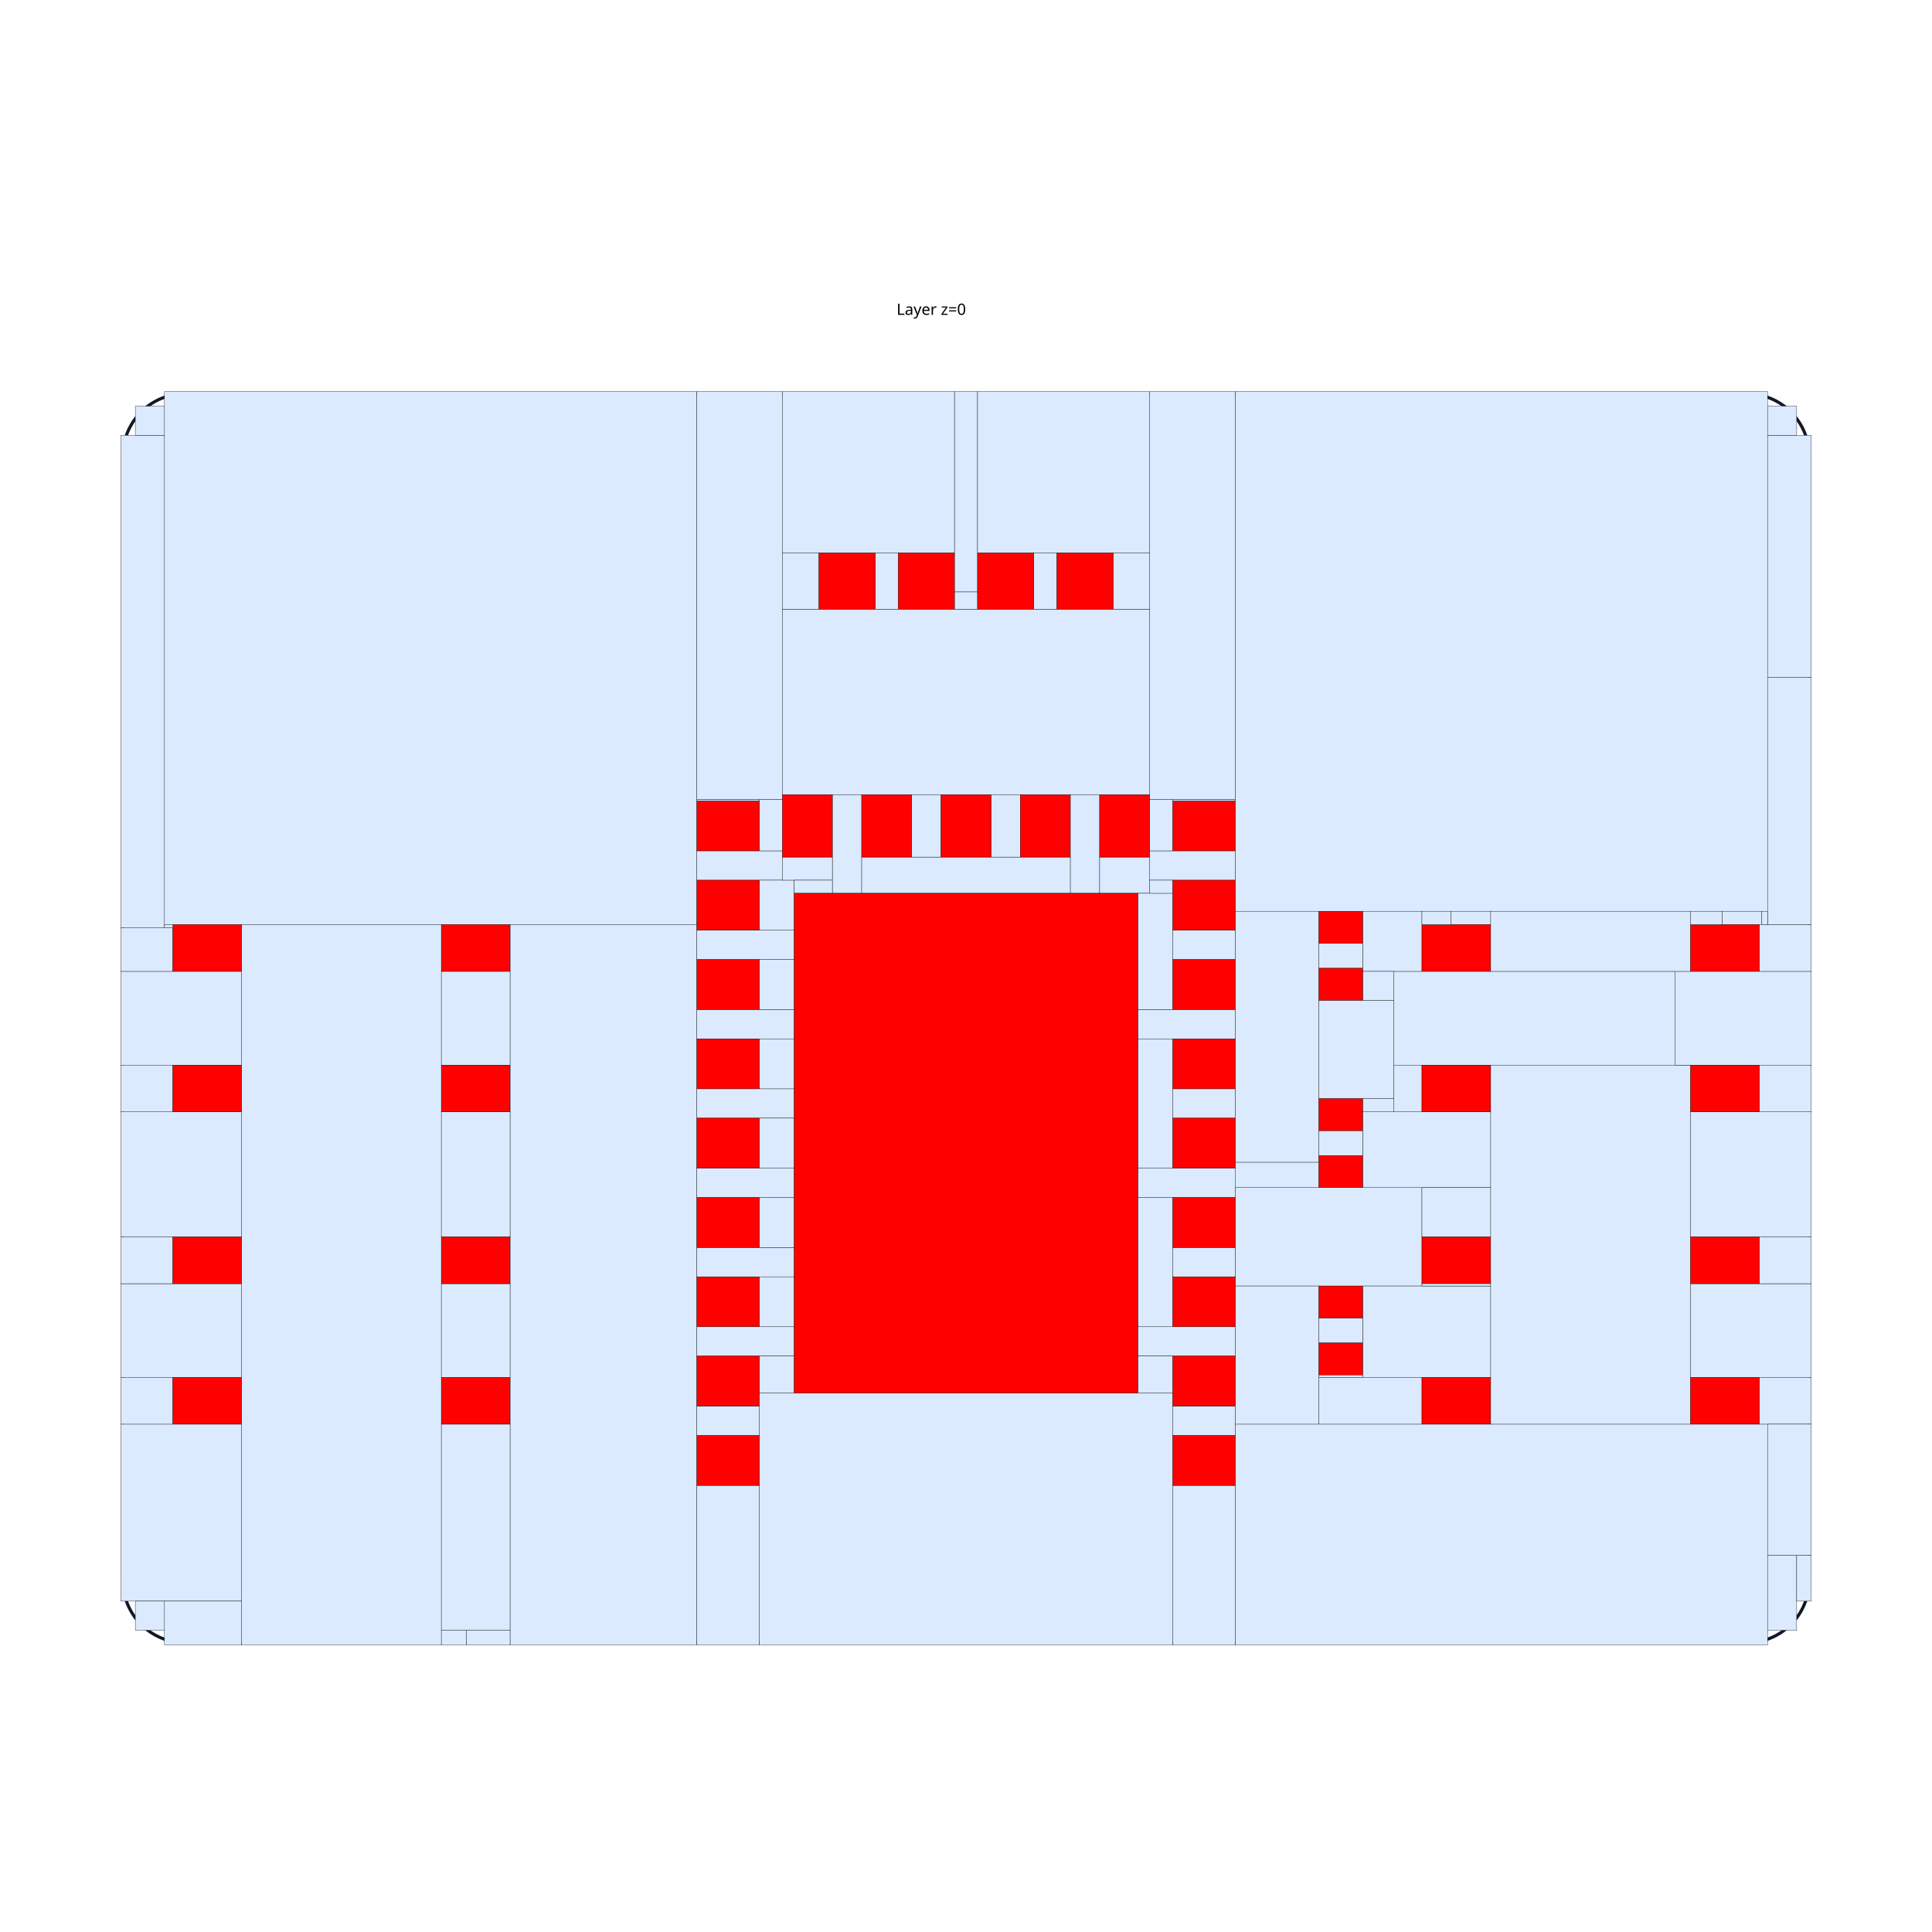
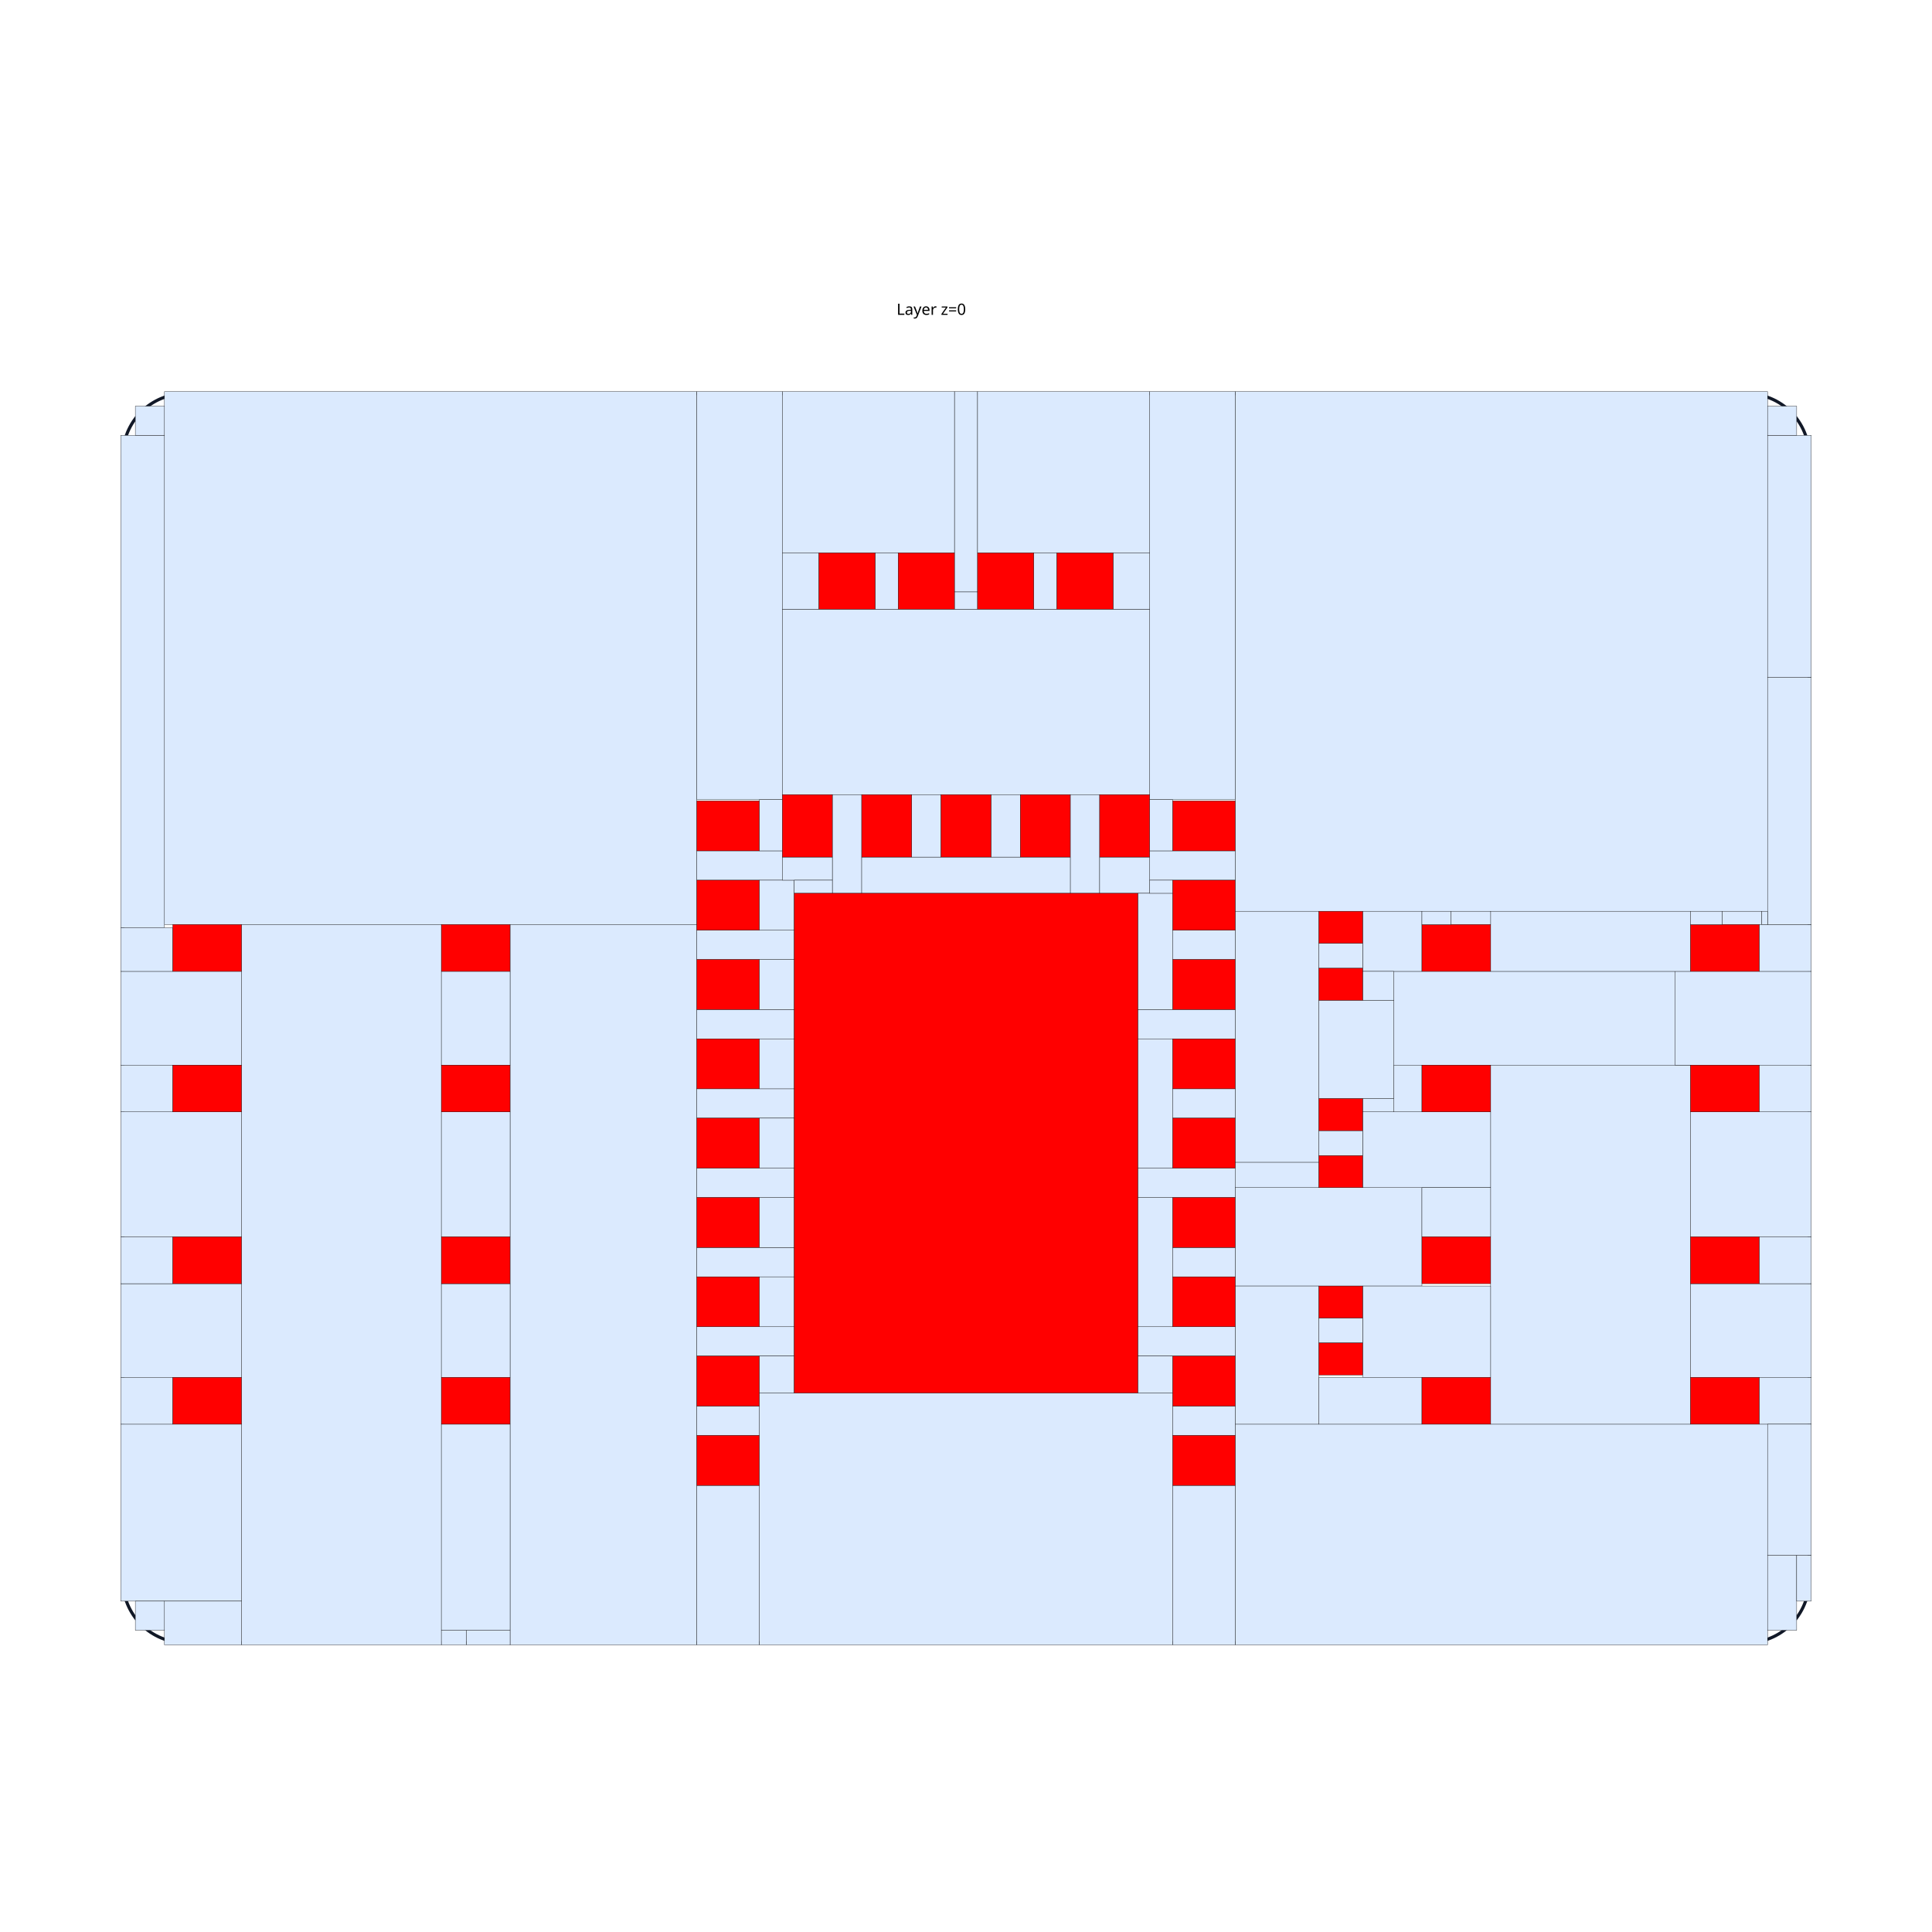
<svg xmlns="http://www.w3.org/2000/svg" width="640" height="640" viewBox="0 0 640 640">
  <rect width="100%" height="100%" fill="white" />
  <g>
    <polyline data-points="-25,-20 25,-20 25.098135348654836,-19.997590912410345 25.19603428065912,-19.990369453344393 25.293460948910724,-19.97835301992956 25.390180644032256,-19.96157056080646 25.485960359806526,-19.940062506389086 25.580569354508924,-19.91388067146442 25.67377970678444,-19.88308813036604 25.76536686473018,-19.847759065022572 25.855110186860564,-19.807978586246886 25.942793473651996,-19.76384252869671 26.028205488386444,-19.715457220000545 26.111140466039206,-19.66293922460509 26.191398608984866,-19.60641506296129 26.26878656832729,-19.546020906725474 26.343117909694037,-19.48190225070992 26.414213562373096,-19.414213562373096 26.48190225070992,-19.343117909694037 26.546020906725474,-19.26878656832729 26.60641506296129,-19.191398608984866 26.66293922460509,-19.111140466039203 26.715457220000545,-19.028205488386444 26.76384252869671,-18.942793473651996 26.807978586246886,-18.855110186860564 26.847759065022572,-18.76536686473018 26.88308813036604,-18.67377970678444 26.91388067146442,-18.580569354508924 26.940062506389086,-18.485960359806526 26.96157056080646,-18.390180644032256 26.97835301992956,-18.293460948910724 26.990369453344393,-18.19603428065912 26.997590912410345,-18.098135348654836 27,-18 27,18 26.997590912410345,18.098135348654836 26.990369453344393,18.19603428065912 26.97835301992956,18.293460948910724 26.96157056080646,18.390180644032256 26.940062506389086,18.485960359806526 26.91388067146442,18.580569354508924 26.88308813036604,18.67377970678444 26.847759065022572,18.76536686473018 26.807978586246886,18.855110186860564 26.76384252869671,18.942793473651996 26.715457220000545,19.028205488386444 26.66293922460509,19.111140466039203 26.60641506296129,19.191398608984866 26.546020906725474,19.26878656832729 26.48190225070992,19.343117909694037 26.414213562373096,19.414213562373096 26.343117909694037,19.48190225070992 26.26878656832729,19.546020906725474 26.191398608984866,19.60641506296129 26.111140466039206,19.66293922460509 26.028205488386444,19.715457220000545 25.942793473651996,19.76384252869671 25.855110186860564,19.807978586246886 25.76536686473018,19.847759065022572 25.67377970678444,19.88308813036604 25.580569354508924,19.91388067146442 25.485960359806526,19.940062506389086 25.390180644032256,19.96157056080646 25.293460948910724,19.97835301992956 25.19603428065912,19.990369453344393 25.098135348654836,19.997590912410345 25,20 -25,20 -25.098135348654836,19.997590912410345 -25.19603428065912,19.990369453344393 -25.293460948910724,19.97835301992956 -25.390180644032256,19.96157056080646 -25.485960359806526,19.940062506389086 -25.580569354508924,19.91388067146442 -25.67377970678444,19.88308813036604 -25.76536686473018,19.847759065022572 -25.855110186860564,19.807978586246886 -25.942793473651996,19.76384252869671 -26.028205488386444,19.715457220000545 -26.111140466039203,19.66293922460509 -26.191398608984866,19.60641506296129 -26.26878656832729,19.546020906725474 -26.343117909694037,19.48190225070992 -26.414213562373096,19.414213562373096 -26.48190225070992,19.343117909694037 -26.546020906725474,19.26878656832729 -26.60641506296129,19.191398608984866 -26.66293922460509,19.111140466039203 -26.715457220000545,19.028205488386444 -26.76384252869671,18.942793473651996 -26.807978586246886,18.855110186860564 -26.847759065022572,18.76536686473018 -26.88308813036604,18.67377970678444 -26.91388067146442,18.580569354508924 -26.940062506389086,18.48596035980653 -26.96157056080646,18.390180644032256 -26.97835301992956,18.293460948910724 -26.990369453344393,18.19603428065912 -26.997590912410345,18.098135348654836 -27,18 -27,-18 -26.997590912410345,-18.098135348654836 -26.990369453344393,-18.19603428065912 -26.97835301992956,-18.293460948910724 -26.96157056080646,-18.390180644032256 -26.940062506389086,-18.485960359806526 -26.91388067146442,-18.580569354508924 -26.88308813036604,-18.67377970678444 -26.847759065022572,-18.76536686473018 -26.807978586246886,-18.855110186860564 -26.76384252869671,-18.942793473651996 -26.715457220000545,-19.028205488386444 -26.66293922460509,-19.111140466039203 -26.60641506296129,-19.191398608984866 -26.546020906725474,-19.26878656832729 -26.48190225070992,-19.343117909694037 -26.414213562373096,-19.414213562373096 -26.343117909694037,-19.48190225070992 -26.268786568327293,-19.546020906725474 -26.191398608984866,-19.60641506296129 -26.111140466039203,-19.66293922460509 -26.028205488386444,-19.715457220000545 -25.942793473651996,-19.76384252869671 -25.855110186860564,-19.807978586246886 -25.76536686473018,-19.847759065022572 -25.67377970678444,-19.88308813036604 -25.580569354508924,-19.91388067146442 -25.48596035980653,-19.940062506389086 -25.390180644032256,-19.96157056080646 -25.293460948910724,-19.97835301992956 -25.19603428065912,-19.990369453344393 -25.098135348654836,-19.997590912410345 -25,-20 -25,-20" data-type="line" data-label="outline" points="61.379,544.195 578.621,544.195 579.636,544.17 580.649,544.096 581.656,543.971 582.657,543.798 583.648,543.575 584.627,543.304 585.591,542.986 586.538,542.62 587.467,542.209 588.374,541.752 589.257,541.252 590.115,540.709 590.945,540.124 591.746,539.499 592.515,538.836 593.25,538.135 593.951,537.4 594.614,536.631 595.239,535.831 595.824,535 596.367,534.142 596.867,533.259 597.324,532.352 597.735,531.423 598.101,530.476 598.419,529.512 598.69,528.533 598.913,527.542 599.086,526.541 599.211,525.534 599.285,524.521 599.31,523.506 599.31,151.092 599.285,150.077 599.211,149.064 599.086,148.056 598.913,147.056 598.69,146.065 598.419,145.086 598.101,144.122 597.735,143.174 597.324,142.246 596.867,141.339 596.367,140.455 595.824,139.597 595.239,138.767 594.614,137.967 593.951,137.198 593.25,136.462 592.515,135.762 591.746,135.099 590.945,134.474 590.115,133.889 589.257,133.346 588.374,132.845 587.467,132.389 586.538,131.977 585.591,131.612 584.627,131.293 583.648,131.022 582.657,130.8 581.656,130.626 580.649,130.502 579.636,130.427 578.621,130.402 61.379,130.402 60.364,130.427 59.351,130.502 58.344,130.626 57.343,130.8 56.352,131.022 55.373,131.293 54.409,131.612 53.462,131.977 52.533,132.389 51.626,132.845 50.743,133.346 49.885,133.889 49.055,134.474 48.254,135.099 47.485,135.762 46.75,136.462 46.049,137.198 45.386,137.967 44.761,138.767 44.176,139.597 43.633,140.455 43.133,141.339 42.676,142.246 42.265,143.174 41.899,144.122 41.581,145.086 41.31,146.065 41.087,147.056 40.914,148.056 40.789,149.064 40.715,150.077 40.69,151.092 40.69,523.506 40.715,524.521 40.789,525.534 40.914,526.541 41.087,527.542 41.31,528.533 41.581,529.512 41.899,530.476 42.265,531.423 42.676,532.352 43.133,533.259 43.633,534.142 44.176,535 44.761,535.831 45.386,536.631 46.049,537.4 46.75,538.135 47.485,538.836 48.254,539.499 49.055,540.124 49.885,540.709 50.743,541.252 51.626,541.752 52.533,542.209 53.462,542.62 54.409,542.986 55.373,543.304 56.352,543.575 57.343,543.798 58.344,543.971 59.351,544.096 60.364,544.17 61.379,544.195 61.379,544.195" fill="none" stroke="#111827" stroke-width="1.034" />
  </g>
  <g>
    <rect data-type="rect" data-label="node" data-x="-17.1433335" data-y="11.533361499999998" x="54.483" y="129.713" width="176.345" height="176.551" fill="#dbeafe" stroke="black" stroke-width="0.097" />
  </g>
  <g>
    <rect data-type="rect" data-label="node" data-x="17.143333499999997" data-y="11.7458335" x="409.172" y="129.713" width="176.345" height="172.155" fill="#dbeafe" stroke="black" stroke-width="0.097" />
  </g>
  <g>
    <rect data-type="rect" data-label="node" data-x="-20" data-y="-8.533304999999999" x="80" y="306.264" width="66.206" height="238.621" fill="#dbeafe" stroke="black" stroke-width="0.097" />
  </g>
  <g>
    <rect data-type="rect" data-label="node" data-x="0" data-y="-16.033333499999998" x="251.517" y="461.437" width="136.966" height="83.448" fill="#dbeafe" stroke="black" stroke-width="0.097" />
  </g>
  <g>
    <rect data-type="rect" data-label="node" data-x="-11.610018" data-y="-8.533304999999999" x="168.965" y="306.264" width="61.862" height="238.621" fill="#dbeafe" stroke="black" stroke-width="0.097" />
  </g>
  <g>
    <rect data-type="rect" data-label="node" data-x="18.200000499999998" data-y="-4.999999998478444e-7" x="461.722" y="321.781" width="93.107" height="31.036" fill="#dbeafe" stroke="black" stroke-width="0.097" />
  </g>
  <g>
    <rect data-type="rect" data-label="node" data-x="17.143333499999997" data-y="-16.5333625" x="409.172" y="471.782" width="176.345" height="73.103" fill="#dbeafe" stroke="black" stroke-width="0.097" />
  </g>
  <g>
    <rect data-type="rect" data-label="node" data-x="11.610018" data-y="-6.999999999999999" x="409.172" y="393.419" width="61.862" height="32.586" fill="#dbeafe" stroke="black" stroke-width="0.097" />
  </g>
  <g>
    <rect data-type="rect" data-label="node" data-x="-7.249999999999999" data-y="13.5333335" x="230.828" y="129.713" width="28.345" height="135.172" fill="#dbeafe" stroke="black" stroke-width="0.097" />
  </g>
  <g>
    <rect data-type="rect" data-label="node" data-x="7.25" data-y="13.5333335" x="380.828" y="129.713" width="28.345" height="135.172" fill="#dbeafe" stroke="black" stroke-width="0.097" />
  </g>
  <g>
    <rect data-type="rect" data-label="node" data-x="0" data-y="10.129999999999999" x="259.172" y="201.782" width="121.655" height="61.448" fill="#dbeafe" stroke="black" stroke-width="0.097" />
  </g>
  <g>
    <rect data-type="rect" data-label="node" data-x="20" data-y="-7.2500595" x="493.793" y="352.817" width="66.206" height="118.965" fill="#dbeafe" stroke="black" stroke-width="0.097" />
  </g>
  <g>
    <rect data-type="rect" data-label="node" data-x="-25.133317499999997" data-y="-15.8333625" x="40" y="471.782" width="40" height="58.62" fill="#dbeafe" stroke="black" stroke-width="0.097" />
  </g>
  <g>
    <rect data-type="rect" data-label="node" data-x="-25.133317499999997" data-y="-4.999999998478444e-7" x="40" y="321.781" width="40" height="31.036" fill="#dbeafe" stroke="black" stroke-width="0.097" />
  </g>
  <g>
    <rect data-type="rect" data-label="node" data-x="14.750015999999999" data-y="-10.037530499999999" x="451.379" y="426.006" width="42.414" height="30.259" fill="#dbeafe" stroke="black" stroke-width="0.097" />
  </g>
  <g>
    <rect data-type="rect" data-label="node" data-x="-25.133317499999997" data-y="-10.000000499999999" x="40" y="425.229" width="40" height="31.036" fill="#dbeafe" stroke="black" stroke-width="0.097" />
  </g>
  <g>
    <rect data-type="rect" data-label="node" data-x="9.959999999999999" data-y="-0.5950000000000006" x="409.172" y="301.868" width="27.724" height="83.172" fill="#dbeafe" stroke="black" stroke-width="0.097" />
  </g>
  <g>
    <rect data-type="rect" data-label="node" data-x="9.959999999999999" data-y="-10.787529" x="409.172" y="426.006" width="27.724" height="45.776" fill="#dbeafe" stroke="black" stroke-width="0.097" />
  </g>
  <g>
    <rect data-type="rect" data-label="node" data-x="14.750015999999999" data-y="-4.212529" x="451.379" y="368.334" width="42.414" height="25.086" fill="#dbeafe" stroke="black" stroke-width="0.097" />
  </g>
  <g>
    <rect data-type="rect" data-label="node" data-x="-25.133317499999997" data-y="-5.0000005000000005" x="40" y="368.334" width="40" height="41.378" fill="#dbeafe" stroke="black" stroke-width="0.097" />
  </g>
  <g>
    <rect data-type="rect" data-label="node" data-x="-7.619999999999999" data-y="-17.513333499999998" x="230.828" y="492.057" width="20.69" height="52.828" fill="#dbeafe" stroke="black" stroke-width="0.097" />
  </g>
  <g>
    <rect data-type="rect" data-label="node" data-x="7.620000000000001" data-y="-17.513333499999998" x="388.483" y="492.057" width="20.69" height="52.828" fill="#dbeafe" stroke="black" stroke-width="0.097" />
  </g>
  <g>
    <rect data-type="rect" data-label="node" data-x="0" data-y="16.8583335" x="316.172" y="129.713" width="7.655" height="66.379" fill="#dbeafe" stroke="black" stroke-width="0.097" />
  </g>
  <g>
    <rect data-type="rect" data-label="node" data-x="-3.8100000000000005" data-y="5.58" x="275.724" y="263.23" width="9.724" height="32.69" fill="#dbeafe" stroke="black" stroke-width="0.097" />
  </g>
  <g>
    <rect data-type="rect" data-label="node" data-x="3.8099999999999996" data-y="5.58" x="354.552" y="263.23" width="9.724" height="32.69" fill="#dbeafe" stroke="black" stroke-width="0.097" />
  </g>
  <g>
    <rect data-type="rect" data-label="node" data-x="-3.125" data-y="17.4833335" x="259.172" y="129.713" width="57" height="53.448" fill="#dbeafe" stroke="black" stroke-width="0.097" />
  </g>
  <g>
    <rect data-type="rect" data-label="node" data-x="3.125" data-y="17.4833335" x="323.828" y="129.713" width="57" height="53.448" fill="#dbeafe" stroke="black" stroke-width="0.097" />
  </g>
  <g>
    <rect data-type="rect" data-label="node" data-x="24.883424499999997" data-y="-4.999999998478444e-7" x="554.829" y="321.781" width="45.171" height="31.036" fill="#dbeafe" stroke="black" stroke-width="0.097" />
  </g>
  <g>
    <rect data-type="rect" data-label="node" data-x="25.133317499999997" data-y="-5.0000005000000005" x="560" y="368.334" width="40" height="41.378" fill="#dbeafe" stroke="black" stroke-width="0.097" />
  </g>
  <g>
    <rect data-type="rect" data-label="node" data-x="-15.700033999999999" data-y="-16.300052" x="146.207" y="471.782" width="22.759" height="68.276" fill="#dbeafe" stroke="black" stroke-width="0.097" />
  </g>
  <g>
    <rect data-type="rect" data-label="node" data-x="-15.700033999999999" data-y="-5.0000005000000005" x="146.207" y="368.334" width="22.759" height="41.378" fill="#dbeafe" stroke="black" stroke-width="0.097" />
  </g>
  <g>
    <rect data-type="rect" data-label="node" data-x="-15.700033999999999" data-y="-4.999999998478444e-7" x="146.207" y="321.781" width="22.759" height="31.036" fill="#dbeafe" stroke="black" stroke-width="0.097" />
  </g>
  <g>
    <rect data-type="rect" data-label="node" data-x="-15.700033999999999" data-y="-10.000000499999999" x="146.207" y="425.229" width="22.759" height="31.036" fill="#dbeafe" stroke="black" stroke-width="0.097" />
  </g>
  <g>
    <rect data-type="rect" data-label="node" data-x="25.133317499999997" data-y="-10.000000499999999" x="560" y="425.229" width="40" height="31.036" fill="#dbeafe" stroke="black" stroke-width="0.097" />
  </g>
  <g>
    <rect data-type="rect" data-label="node" data-x="12.499909499999998" data-y="-0.9999999999999998" x="436.897" y="331.351" width="24.826" height="32.586" fill="#dbeafe" stroke="black" stroke-width="0.097" />
  </g>
  <g>
    <rect data-type="rect" data-label="node" data-x="12.950018" data-y="-12.250059499999999" x="436.897" y="456.265" width="34.138" height="15.517" fill="#dbeafe" stroke="black" stroke-width="0.097" />
  </g>
  <g>
    <rect data-type="rect" data-label="node" data-x="-26.2333155" data-y="-12.250059499999999" x="40" y="456.265" width="17.242" height="15.517" fill="#dbeafe" stroke="black" stroke-width="0.097" />
  </g>
  <g>
    <rect data-type="rect" data-label="node" data-x="-26.366667" data-y="10.7833335" x="40" y="144.195" width="14.483" height="163.103" fill="#dbeafe" stroke="black" stroke-width="0.097" />
  </g>
  <g>
    <rect data-type="rect" data-label="node" data-x="-24.4333175" data-y="-19.366667" x="54.483" y="530.402" width="25.518" height="14.483" fill="#dbeafe" stroke="black" stroke-width="0.097" />
  </g>
  <g>
    <rect data-type="rect" data-label="node" data-x="-5.295" data-y="14" x="259.172" y="183.161" width="12.103" height="18.621" fill="#dbeafe" stroke="black" stroke-width="0.097" />
  </g>
  <g>
    <rect data-type="rect" data-label="node" data-x="5.295" data-y="14" x="368.724" y="183.161" width="12.103" height="18.621" fill="#dbeafe" stroke="black" stroke-width="0.097" />
  </g>
  <g>
    <rect data-type="rect" data-label="node" data-x="-7.06" data-y="-5.27" x="230.828" y="386.954" width="32.276" height="9.724" fill="#dbeafe" stroke="black" stroke-width="0.097" />
  </g>
  <g>
    <rect data-type="rect" data-label="node" data-x="7.06" data-y="-5.27" x="376.897" y="386.954" width="32.276" height="9.724" fill="#dbeafe" stroke="black" stroke-width="0.097" />
  </g>
  <g>
    <rect data-type="rect" data-label="node" data-x="-26.1333335" data-y="-19.1333335" x="44.828" y="530.402" width="9.655" height="9.655" fill="#dbeafe" stroke="black" stroke-width="0.097" />
  </g>
  <g>
    <rect data-type="rect" data-label="node" data-x="-7.06" data-y="-10.350000000000001" x="230.828" y="439.506" width="32.276" height="9.724" fill="#dbeafe" stroke="black" stroke-width="0.097" />
  </g>
  <g>
    <rect data-type="rect" data-label="node" data-x="7.06" data-y="-10.350000000000001" x="376.897" y="439.506" width="32.276" height="9.724" fill="#dbeafe" stroke="black" stroke-width="0.097" />
  </g>
  <g>
    <rect data-type="rect" data-label="node" data-x="-7.06" data-y="-0.18999999999999995" x="230.828" y="334.402" width="32.276" height="9.724" fill="#dbeafe" stroke="black" stroke-width="0.097" />
  </g>
  <g>
    <rect data-type="rect" data-label="node" data-x="7.06" data-y="-0.18999999999999995" x="376.897" y="334.402" width="32.276" height="9.724" fill="#dbeafe" stroke="black" stroke-width="0.097" />
  </g>
  <g>
    <rect data-type="rect" data-label="node" data-x="20" data-y="2.46253" x="493.793" y="301.868" width="66.206" height="19.913" fill="#dbeafe" stroke="black" stroke-width="0.097" />
  </g>
  <g>
    <rect data-type="rect" data-label="node" data-x="-26.2333155" data-y="2.20003" x="40" y="307.299" width="17.242" height="14.482" fill="#dbeafe" stroke="black" stroke-width="0.097" />
  </g>
  <g>
    <rect data-type="rect" data-label="node" data-x="13.650018" data-y="2.46253" x="451.379" y="301.868" width="19.656" height="19.913" fill="#dbeafe" stroke="black" stroke-width="0.097" />
  </g>
  <g>
    <rect data-type="rect" data-label="node" data-x="-26.2333155" data-y="-2.2500595" x="40" y="352.817" width="17.242" height="15.517" fill="#dbeafe" stroke="black" stroke-width="0.097" />
  </g>
  <g>
    <rect data-type="rect" data-label="node" data-x="14.1499275" data-y="-2.2500595" x="461.722" y="352.817" width="9.313" height="15.517" fill="#dbeafe" stroke="black" stroke-width="0.097" />
  </g>
  <g>
    <rect data-type="rect" data-label="node" data-x="9.959999999999999" data-y="-5.02" x="409.172" y="385.04" width="27.724" height="8.379" fill="#dbeafe" stroke="black" stroke-width="0.097" />
  </g>
  <g>
    <rect data-type="rect" data-label="node" data-x="12" data-y="2" x="436.897" y="312.471" width="14.483" height="8.276" fill="#dbeafe" stroke="black" stroke-width="0.097" />
  </g>
  <g>
    <rect data-type="rect" data-label="node" data-x="-7.249999999999999" data-y="4.89" x="230.828" y="281.851" width="28.345" height="9.724" fill="#dbeafe" stroke="black" stroke-width="0.097" />
  </g>
  <g>
    <rect data-type="rect" data-label="node" data-x="7.25" data-y="4.89" x="380.828" y="281.851" width="28.345" height="9.724" fill="#dbeafe" stroke="black" stroke-width="0.097" />
  </g>
  <g>
    <rect data-type="rect" data-label="node" data-x="-26.2333155" data-y="-7.7499415" x="40" y="409.712" width="17.242" height="15.517" fill="#dbeafe" stroke="black" stroke-width="0.097" />
  </g>
  <g>
    <rect data-type="rect" data-label="node" data-x="-26.1333335" data-y="19.1333335" x="44.828" y="134.54" width="9.655" height="9.655" fill="#dbeafe" stroke="black" stroke-width="0.097" />
  </g>
  <g>
    <rect data-type="rect" data-label="node" data-x="-15.299966999999999" data-y="-19.8333565" x="154.484" y="540.058" width="14.481" height="4.827" fill="#dbeafe" stroke="black" stroke-width="0.097" />
  </g>
  <g>
    <rect data-type="rect" data-label="node" data-x="-7.619999999999999" data-y="-12.89" x="230.828" y="465.782" width="20.69" height="9.724" fill="#dbeafe" stroke="black" stroke-width="0.097" />
  </g>
  <g>
    <rect data-type="rect" data-label="node" data-x="-7.06" data-y="-7.81" x="230.828" y="413.23" width="32.276" height="9.724" fill="#dbeafe" stroke="black" stroke-width="0.097" />
  </g>
  <g>
    <rect data-type="rect" data-label="node" data-x="-7.06" data-y="-2.7299999999999995" x="230.828" y="360.678" width="32.276" height="9.724" fill="#dbeafe" stroke="black" stroke-width="0.097" />
  </g>
  <g>
    <rect data-type="rect" data-label="node" data-x="-7.06" data-y="2.3499999999999996" x="230.828" y="308.126" width="32.276" height="9.724" fill="#dbeafe" stroke="black" stroke-width="0.097" />
  </g>
  <g>
    <rect data-type="rect" data-label="node" data-x="-6.0600000000000005" data-y="-11.41" x="251.517" y="449.23" width="11.586" height="12.207" fill="#dbeafe" stroke="black" stroke-width="0.097" />
  </g>
  <g>
    <rect data-type="rect" data-label="node" data-x="-6.0600000000000005" data-y="-9.079999999999998" x="251.517" y="422.954" width="11.586" height="16.552" fill="#dbeafe" stroke="black" stroke-width="0.097" />
  </g>
  <g>
    <rect data-type="rect" data-label="node" data-x="-6.0600000000000005" data-y="-6.54" x="251.517" y="396.678" width="11.586" height="16.552" fill="#dbeafe" stroke="black" stroke-width="0.097" />
  </g>
  <g>
    <rect data-type="rect" data-label="node" data-x="-6.0600000000000005" data-y="-4" x="251.517" y="370.402" width="11.586" height="16.552" fill="#dbeafe" stroke="black" stroke-width="0.097" />
  </g>
  <g>
    <rect data-type="rect" data-label="node" data-x="-6.0600000000000005" data-y="-1.46" x="251.517" y="344.126" width="11.586" height="16.552" fill="#dbeafe" stroke="black" stroke-width="0.097" />
  </g>
  <g>
    <rect data-type="rect" data-label="node" data-x="-6.0600000000000005" data-y="1.0799999999999998" x="251.517" y="317.851" width="11.586" height="16.552" fill="#dbeafe" stroke="black" stroke-width="0.097" />
  </g>
  <g>
    <rect data-type="rect" data-label="node" data-x="-6.0600000000000005" data-y="3.62" x="251.517" y="291.575" width="11.586" height="16.552" fill="#dbeafe" stroke="black" stroke-width="0.097" />
  </g>
  <g>
    <rect data-type="rect" data-label="node" data-x="-6.25" data-y="6.18" x="251.517" y="264.885" width="7.655" height="16.966" fill="#dbeafe" stroke="black" stroke-width="0.097" />
  </g>
  <g>
    <rect data-type="rect" data-label="node" data-x="-5.08" data-y="4.79" x="259.172" y="283.919" width="16.552" height="7.655" fill="#dbeafe" stroke="black" stroke-width="0.097" />
  </g>
  <g>
    <rect data-type="rect" data-label="node" data-x="-4.890000000000001" data-y="4.21" x="263.103" y="291.575" width="12.621" height="4.345" fill="#dbeafe" stroke="black" stroke-width="0.097" />
  </g>
  <g>
    <rect data-type="rect" data-label="node" data-x="0" data-y="4.58" x="285.448" y="283.919" width="69.103" height="12" fill="#dbeafe" stroke="black" stroke-width="0.097" />
  </g>
  <g>
    <rect data-type="rect" data-label="node" data-x="-2.54" data-y="14" x="289.897" y="183.161" width="7.655" height="18.621" fill="#dbeafe" stroke="black" stroke-width="0.097" />
  </g>
  <g>
    <rect data-type="rect" data-label="node" data-x="-1.27" data-y="6.16" x="302" y="263.23" width="9.724" height="20.69" fill="#dbeafe" stroke="black" stroke-width="0.097" />
  </g>
  <g>
    <rect data-type="rect" data-label="node" data-x="0" data-y="13.375" x="316.172" y="196.092" width="7.655" height="5.69" fill="#dbeafe" stroke="black" stroke-width="0.097" />
  </g>
  <g>
    <rect data-type="rect" data-label="node" data-x="1.2699999999999998" data-y="6.16" x="328.276" y="263.23" width="9.724" height="20.69" fill="#dbeafe" stroke="black" stroke-width="0.097" />
  </g>
  <g>
    <rect data-type="rect" data-label="node" data-x="2.54" data-y="14" x="342.448" y="183.161" width="7.655" height="18.621" fill="#dbeafe" stroke="black" stroke-width="0.097" />
  </g>
  <g>
    <rect data-type="rect" data-label="node" data-x="5.08" data-y="4.58" x="364.276" y="283.919" width="16.552" height="12" fill="#dbeafe" stroke="black" stroke-width="0.097" />
  </g>
  <g>
    <rect data-type="rect" data-label="node" data-x="6.0600000000000005" data-y="-2.73" x="376.897" y="344.126" width="11.586" height="42.828" fill="#dbeafe" stroke="black" stroke-width="0.097" />
  </g>
  <g>
    <rect data-type="rect" data-label="node" data-x="6.25" data-y="6.18" x="380.828" y="264.885" width="7.655" height="16.966" fill="#dbeafe" stroke="black" stroke-width="0.097" />
  </g>
  <g>
    <rect data-type="rect" data-label="node" data-x="6.0600000000000005" data-y="-11.41" x="376.897" y="449.23" width="11.586" height="12.207" fill="#dbeafe" stroke="black" stroke-width="0.097" />
  </g>
  <g>
    <rect data-type="rect" data-label="node" data-x="6.0600000000000005" data-y="-7.809999999999999" x="376.897" y="396.678" width="11.586" height="42.828" fill="#dbeafe" stroke="black" stroke-width="0.097" />
  </g>
  <g>
    <rect data-type="rect" data-label="node" data-x="6.0600000000000005" data-y="2.1399999999999997" x="376.897" y="295.919" width="11.586" height="38.483" fill="#dbeafe" stroke="black" stroke-width="0.097" />
  </g>
  <g>
    <rect data-type="rect" data-label="node" data-x="6.25" data-y="4.21" x="380.828" y="291.575" width="7.655" height="4.345" fill="#dbeafe" stroke="black" stroke-width="0.097" />
  </g>
  <g>
    <rect data-type="rect" data-label="node" data-x="7.620000000000001" data-y="-12.89" x="388.483" y="465.782" width="20.69" height="9.724" fill="#dbeafe" stroke="black" stroke-width="0.097" />
  </g>
  <g>
    <rect data-type="rect" data-label="node" data-x="7.620000000000001" data-y="-7.81" x="388.483" y="413.23" width="20.69" height="9.724" fill="#dbeafe" stroke="black" stroke-width="0.097" />
  </g>
  <g>
    <rect data-type="rect" data-label="node" data-x="7.620000000000001" data-y="-2.7299999999999995" x="388.483" y="360.678" width="20.69" height="9.724" fill="#dbeafe" stroke="black" stroke-width="0.097" />
  </g>
  <g>
    <rect data-type="rect" data-label="node" data-x="7.620000000000001" data-y="2.3499999999999996" x="388.483" y="308.126" width="20.69" height="9.724" fill="#dbeafe" stroke="black" stroke-width="0.097" />
  </g>
  <g>
    <rect data-type="rect" data-label="node" data-x="12" data-y="-10" x="436.897" y="436.609" width="14.483" height="8.276" fill="#dbeafe" stroke="black" stroke-width="0.097" />
  </g>
  <g>
    <rect data-type="rect" data-label="node" data-x="12" data-y="-3.9999999999999996" x="436.897" y="374.54" width="14.483" height="8.276" fill="#dbeafe" stroke="black" stroke-width="0.097" />
  </g>
  <g>
    <rect data-type="rect" data-label="node" data-x="13.1999095" data-y="1.0375299999999998" x="451.379" y="321.781" width="10.343" height="9.57" fill="#dbeafe" stroke="black" stroke-width="0.097" />
  </g>
  <g>
    <rect data-type="rect" data-label="node" data-x="13.1999095" data-y="-2.7875289999999997" x="451.379" y="363.937" width="10.343" height="4.397" fill="#dbeafe" stroke="black" stroke-width="0.097" />
  </g>
  <g>
    <rect data-type="rect" data-label="node" data-x="15.700033999999999" data-y="-6.2124714999999995" x="471.035" y="393.419" width="22.759" height="16.293" fill="#dbeafe" stroke="black" stroke-width="0.097" />
  </g>
  <g>
    <rect data-type="rect" data-label="node" data-x="16.162618" data-y="3.2125285" x="480.606" y="301.868" width="13.188" height="4.396" fill="#dbeafe" stroke="black" stroke-width="0.097" />
  </g>
  <g>
    <rect data-type="rect" data-label="node" data-x="24.847551" data-y="3.2125285" x="570.45" y="301.868" width="13.188" height="4.396" fill="#dbeafe" stroke="black" stroke-width="0.097" />
  </g>
  <g>
    <rect data-type="rect" data-label="node" data-x="26.233315499999996" data-y="-12.250059499999999" x="582.758" y="456.265" width="17.242" height="15.517" fill="#dbeafe" stroke="black" stroke-width="0.097" />
  </g>
  <g>
    <rect data-type="rect" data-label="node" data-x="26.233315499999996" data-y="-7.7499415" x="582.758" y="409.712" width="17.242" height="15.517" fill="#dbeafe" stroke="black" stroke-width="0.097" />
  </g>
  <g>
    <rect data-type="rect" data-label="node" data-x="26.233315499999996" data-y="-2.2500595" x="582.758" y="352.817" width="17.242" height="15.517" fill="#dbeafe" stroke="black" stroke-width="0.097" />
  </g>
  <g>
    <rect data-type="rect" data-label="node" data-x="26.233315499999996" data-y="2.2500584999999997" x="582.758" y="306.264" width="17.242" height="15.517" fill="#dbeafe" stroke="black" stroke-width="0.097" />
  </g>
  <g>
    <rect data-type="rect" data-label="node" data-x="26.366667" data-y="-15.100057499999998" x="585.517" y="471.782" width="14.483" height="43.448" fill="#dbeafe" stroke="black" stroke-width="0.097" />
  </g>
  <g>
    <rect data-type="rect" data-label="node" data-x="26.366667" data-y="14.789583499999999" x="585.517" y="144.195" width="14.483" height="80.216" fill="#dbeafe" stroke="black" stroke-width="0.097" />
  </g>
  <g>
    <rect data-type="rect" data-label="node" data-x="26.1333335" data-y="-18.400028499999998" x="585.517" y="515.23" width="9.655" height="24.827" fill="#dbeafe" stroke="black" stroke-width="0.097" />
  </g>
  <g>
    <rect data-type="rect" data-label="node" data-x="26.1333335" data-y="19.1333335" x="585.517" y="134.54" width="9.655" height="9.655" fill="#dbeafe" stroke="black" stroke-width="0.097" />
  </g>
  <g>
    <rect data-type="rect" data-label="node" data-x="26.366667" data-y="6.9562785" x="585.517" y="224.411" width="14.483" height="81.853" fill="#dbeafe" stroke="black" stroke-width="0.097" />
  </g>
  <g>
    <rect data-type="rect" data-label="node" data-x="7.619999999999999" data-y="-14.160000000000004" x="388.483" y="475.506" width="20.69" height="16.552" fill="red" stroke="black" stroke-width="0.097" />
  </g>
  <g>
    <rect data-type="rect" data-label="node" data-x="7.619999999999999" data-y="-11.620000000000001" x="388.483" y="449.23" width="20.69" height="16.552" fill="red" stroke="black" stroke-width="0.097" />
  </g>
  <g>
    <rect data-type="rect" data-label="node" data-x="7.619999999999999" data-y="-9.080000000000002" x="388.483" y="422.954" width="20.69" height="16.552" fill="red" stroke="black" stroke-width="0.097" />
  </g>
  <g>
    <rect data-type="rect" data-label="node" data-x="7.620000000000001" data-y="-6.540000000000001" x="388.483" y="396.678" width="20.69" height="16.552" fill="red" stroke="black" stroke-width="0.097" />
  </g>
  <g>
    <rect data-type="rect" data-label="node" data-x="7.620000000000001" data-y="-4.000000000000001" x="388.483" y="370.402" width="20.69" height="16.552" fill="red" stroke="black" stroke-width="0.097" />
  </g>
  <g>
    <rect data-type="rect" data-label="node" data-x="7.620000000000001" data-y="-1.4600000000000015" x="388.483" y="344.126" width="20.69" height="16.552" fill="red" stroke="black" stroke-width="0.097" />
  </g>
  <g>
    <rect data-type="rect" data-label="node" data-x="7.620000000000001" data-y="1.0799999999999992" x="388.483" y="317.851" width="20.69" height="16.552" fill="red" stroke="black" stroke-width="0.097" />
  </g>
  <g>
    <rect data-type="rect" data-label="node" data-x="7.620000000000001" data-y="3.62" x="388.483" y="291.575" width="20.69" height="16.552" fill="red" stroke="black" stroke-width="0.097" />
  </g>
  <g>
    <rect data-type="rect" data-label="node" data-x="7.620000000000001" data-y="6.159999999999998" x="388.483" y="265.299" width="20.69" height="16.552" fill="red" stroke="black" stroke-width="0.097" />
  </g>
  <g>
    <rect data-type="rect" data-label="node" data-x="-7.620000000000001" data-y="-14.16" x="230.828" y="475.506" width="20.69" height="16.552" fill="red" stroke="black" stroke-width="0.097" />
  </g>
  <g>
    <rect data-type="rect" data-label="node" data-x="-7.620000000000001" data-y="-11.620000000000001" x="230.828" y="449.23" width="20.69" height="16.552" fill="red" stroke="black" stroke-width="0.097" />
  </g>
  <g>
    <rect data-type="rect" data-label="node" data-x="-7.620000000000001" data-y="-9.079999999999998" x="230.828" y="422.954" width="20.69" height="16.552" fill="red" stroke="black" stroke-width="0.097" />
  </g>
  <g>
    <rect data-type="rect" data-label="node" data-x="-7.620000000000001" data-y="-6.539999999999999" x="230.828" y="396.678" width="20.69" height="16.552" fill="red" stroke="black" stroke-width="0.097" />
  </g>
  <g>
    <rect data-type="rect" data-label="node" data-x="-7.620000000000001" data-y="-3.999999999999999" x="230.828" y="370.402" width="20.69" height="16.552" fill="red" stroke="black" stroke-width="0.097" />
  </g>
  <g>
    <rect data-type="rect" data-label="node" data-x="-7.620000000000001" data-y="-1.4599999999999997" x="230.828" y="344.126" width="20.69" height="16.552" fill="red" stroke="black" stroke-width="0.097" />
  </g>
  <g>
    <rect data-type="rect" data-label="node" data-x="-7.619999999999999" data-y="1.080000000000001" x="230.828" y="317.851" width="20.69" height="16.552" fill="red" stroke="black" stroke-width="0.097" />
  </g>
  <g>
    <rect data-type="rect" data-label="node" data-x="-7.619999999999999" data-y="3.620000000000002" x="230.828" y="291.575" width="20.69" height="16.552" fill="red" stroke="black" stroke-width="0.097" />
  </g>
  <g>
    <rect data-type="rect" data-label="node" data-x="-7.619999999999999" data-y="6.160000000000002" x="230.828" y="265.299" width="20.69" height="16.552" fill="red" stroke="black" stroke-width="0.097" />
  </g>
  <g>
    <rect data-type="rect" data-label="node" data-x="5.080000000000001" data-y="6.16" x="364.276" y="263.23" width="16.552" height="20.69" fill="red" stroke="black" stroke-width="0.097" />
  </g>
  <g>
    <rect data-type="rect" data-label="node" data-x="2.5400000000000014" data-y="6.16" x="338" y="263.23" width="16.552" height="20.69" fill="red" stroke="black" stroke-width="0.097" />
  </g>
  <g>
    <rect data-type="rect" data-label="node" data-x="1.2212453270876722e-15" data-y="6.16" x="311.724" y="263.23" width="16.552" height="20.69" fill="red" stroke="black" stroke-width="0.097" />
  </g>
  <g>
    <rect data-type="rect" data-label="node" data-x="-2.539999999999999" data-y="6.16" x="285.448" y="263.23" width="16.552" height="20.69" fill="red" stroke="black" stroke-width="0.097" />
  </g>
  <g>
    <rect data-type="rect" data-label="node" data-x="-5.079999999999999" data-y="6.16" x="259.172" y="263.23" width="16.552" height="20.69" fill="red" stroke="black" stroke-width="0.097" />
  </g>
  <g>
    <rect data-type="rect" data-label="node" data-x="12" data-y="1.0875" x="436.897" y="320.747" width="14.483" height="10.603" fill="red" stroke="black" stroke-width="0.097" />
  </g>
  <g>
    <rect data-type="rect" data-label="node" data-x="12" data-y="2.9125000000000005" x="436.897" y="301.868" width="14.483" height="10.603" fill="red" stroke="black" stroke-width="0.097" />
  </g>
  <g>
    <rect data-type="rect" data-label="node" data-x="12" data-y="-4.9125" x="436.897" y="382.816" width="14.483" height="10.603" fill="red" stroke="black" stroke-width="0.097" />
  </g>
  <g>
    <rect data-type="rect" data-label="node" data-x="12" data-y="-3.0874999999999995" x="436.897" y="363.937" width="14.483" height="10.603" fill="red" stroke="black" stroke-width="0.097" />
  </g>
  <g>
    <rect data-type="rect" data-label="node" data-x="12" data-y="-10.912499999999998" x="436.897" y="444.885" width="14.483" height="10.603" fill="red" stroke="black" stroke-width="0.097" />
  </g>
  <g>
    <rect data-type="rect" data-label="node" data-x="12" data-y="-9.087499999999999" x="436.897" y="426.006" width="14.483" height="10.603" fill="red" stroke="black" stroke-width="0.097" />
  </g>
  <g>
    <rect data-type="rect" data-label="node" data-x="15.70003399999996" data-y="2.2500589999999647" x="471.035" y="306.264" width="22.759" height="15.517" fill="red" stroke="black" stroke-width="0.097" />
  </g>
  <g>
    <rect data-type="rect" data-label="node" data-x="24.299965999999927" data-y="2.2500589999999647" x="560" y="306.264" width="22.759" height="15.517" fill="red" stroke="black" stroke-width="0.097" />
  </g>
  <g>
    <rect data-type="rect" data-label="node" data-x="15.70003399999996" data-y="-2.2500590000000784" x="471.035" y="352.817" width="22.759" height="15.517" fill="red" stroke="black" stroke-width="0.097" />
  </g>
  <g>
    <rect data-type="rect" data-label="node" data-x="24.299965999999927" data-y="-2.2500590000000784" x="560" y="352.817" width="22.759" height="15.517" fill="red" stroke="black" stroke-width="0.097" />
  </g>
  <g>
    <rect data-type="rect" data-label="node" data-x="15.70003399999996" data-y="-7.749941000000035" x="471.035" y="409.712" width="22.759" height="15.517" fill="red" stroke="black" stroke-width="0.097" />
  </g>
  <g>
    <rect data-type="rect" data-label="node" data-x="24.299965999999927" data-y="-7.749941000000035" x="560" y="409.712" width="22.759" height="15.517" fill="red" stroke="black" stroke-width="0.097" />
  </g>
  <g>
    <rect data-type="rect" data-label="node" data-x="15.70003399999996" data-y="-12.250059000000078" x="471.035" y="456.265" width="22.759" height="15.517" fill="red" stroke="black" stroke-width="0.097" />
  </g>
  <g>
    <rect data-type="rect" data-label="node" data-x="24.299965999999927" data-y="-12.250059000000078" x="560" y="456.265" width="22.759" height="15.517" fill="red" stroke="black" stroke-width="0.097" />
  </g>
  <g>
    <rect data-type="rect" data-label="node" data-x="-24.29996600000004" data-y="2.2500589999999647" x="57.242" y="306.264" width="22.759" height="15.517" fill="red" stroke="black" stroke-width="0.097" />
  </g>
  <g>
    <rect data-type="rect" data-label="node" data-x="-15.700034000000073" data-y="2.2500589999999647" x="146.207" y="306.264" width="22.759" height="15.517" fill="red" stroke="black" stroke-width="0.097" />
  </g>
  <g>
    <rect data-type="rect" data-label="node" data-x="-24.29996600000004" data-y="-2.2500590000000784" x="57.242" y="352.817" width="22.759" height="15.517" fill="red" stroke="black" stroke-width="0.097" />
  </g>
  <g>
    <rect data-type="rect" data-label="node" data-x="-15.700034000000073" data-y="-2.2500590000000784" x="146.207" y="352.817" width="22.759" height="15.517" fill="red" stroke="black" stroke-width="0.097" />
  </g>
  <g>
    <rect data-type="rect" data-label="node" data-x="-24.29996600000004" data-y="-7.749941000000035" x="57.242" y="409.712" width="22.759" height="15.517" fill="red" stroke="black" stroke-width="0.097" />
  </g>
  <g>
    <rect data-type="rect" data-label="node" data-x="-15.700034000000073" data-y="-7.749941000000035" x="146.207" y="409.712" width="22.759" height="15.517" fill="red" stroke="black" stroke-width="0.097" />
  </g>
  <g>
    <rect data-type="rect" data-label="node" data-x="-24.29996600000004" data-y="-12.250059000000078" x="57.242" y="456.265" width="22.759" height="15.517" fill="red" stroke="black" stroke-width="0.097" />
  </g>
  <g>
    <rect data-type="rect" data-label="node" data-x="-15.700034000000073" data-y="-12.250059000000078" x="146.207" y="456.265" width="22.759" height="15.517" fill="red" stroke="black" stroke-width="0.097" />
  </g>
  <g>
    <rect data-type="rect" data-label="node" data-x="-3.81" data-y="14" x="271.276" y="183.161" width="18.621" height="18.621" fill="red" stroke="black" stroke-width="0.097" />
  </g>
  <g>
    <rect data-type="rect" data-label="node" data-x="-1.27" data-y="14" x="297.552" y="183.161" width="18.621" height="18.621" fill="red" stroke="black" stroke-width="0.097" />
  </g>
  <g>
    <rect data-type="rect" data-label="node" data-x="1.27" data-y="14" x="323.828" y="183.161" width="18.621" height="18.621" fill="red" stroke="black" stroke-width="0.097" />
  </g>
  <g>
    <rect data-type="rect" data-label="node" data-x="3.81" data-y="14" x="350.103" y="183.161" width="18.621" height="18.621" fill="red" stroke="black" stroke-width="0.097" />
  </g>
  <g>
    <rect data-type="rect" data-label="node" data-x="0" data-y="-4" x="263.103" y="295.919" width="113.793" height="165.517" fill="red" stroke="black" stroke-width="0.097" />
  </g>
  <g>
-     <rect data-type="rect" data-label="node" data-x="-7.620000000000001" data-y="6.980000000000001" x="230.828" y="264.885" width="20.69" height="0.414" fill="#dbeafe" stroke="black" stroke-width="0.097" />
-   </g>
-   <g>
-     <rect data-type="rect" data-label="node" data-x="-25.53331540000002" data-y="2.9500284999999993" x="54.483" y="306.264" width="2.759" height="1.035" fill="#dbeafe" stroke="black" stroke-width="0.097" />
-   </g>
-   <g>
-     <rect data-type="rect" data-label="node" data-x="7.619999999999999" data-y="6.9799999999999995" x="388.483" y="264.885" width="20.69" height="0.414" fill="#dbeafe" stroke="black" stroke-width="0.097" />
-   </g>
-   <g>
    <rect data-type="rect" data-label="node" data-x="15.062619999999999" data-y="3.212528749999983" x="471.035" y="301.868" width="9.571" height="4.396" fill="#dbeafe" stroke="black" stroke-width="0.097" />
  </g>
  <g>
    <rect data-type="rect" data-label="node" data-x="23.7050525" data-y="3.212528749999983" x="560" y="301.868" width="10.45" height="4.396" fill="#dbeafe" stroke="black" stroke-width="0.097" />
  </g>
  <g>
    <rect data-type="rect" data-label="node" data-x="25.575815999999996" data-y="3.2125285000000003" x="583.638" y="301.868" width="1.88" height="4.396" fill="#dbeafe" stroke="black" stroke-width="0.097" />
  </g>
  <g>
    <rect data-type="rect" data-label="node" data-x="-16.399965" data-y="-19.8333565" x="146.207" y="540.058" width="8.277" height="4.827" fill="#dbeafe" stroke="black" stroke-width="0.097" />
-   </g>
-   <g>
-     <rect data-type="rect" data-label="node" data-x="15.700034" data-y="-8.537469750000017" x="471.035" y="425.229" width="22.759" height="0.776" fill="#dbeafe" stroke="black" stroke-width="0.097" />
-   </g>
-   <g>
-     <rect data-type="rect" data-label="node" data-x="12" data-y="-11.462530499999998" x="436.897" y="455.488" width="14.483" height="0.776" fill="#dbeafe" stroke="black" stroke-width="0.097" />
  </g>
  <g>
    <rect data-type="rect" data-label="node" data-x="26.833333500000002" data-y="-17.93336183333333" x="595.172" y="515.23" width="4.828" height="15.172" fill="#dbeafe" stroke="black" stroke-width="0.097" />
  </g>
  <text data-type="text" data-label="Layer z=0" data-x="0" data-y="22.91110083333333" x="320" y="100.287" fill="black" font-size="5.172" font-family="sans-serif" text-anchor="end" dominant-baseline="text-before-edge">Layer z=0</text>
  <g id="crosshair" style="display: none">
    <line id="crosshair-h" y1="0" y2="640" stroke="#666" stroke-width="0.5" />
    <line id="crosshair-v" x1="0" x2="640" stroke="#666" stroke-width="0.5" />
    <text id="coordinates" font-family="monospace" font-size="12" fill="#666" />
  </g>
</svg>
